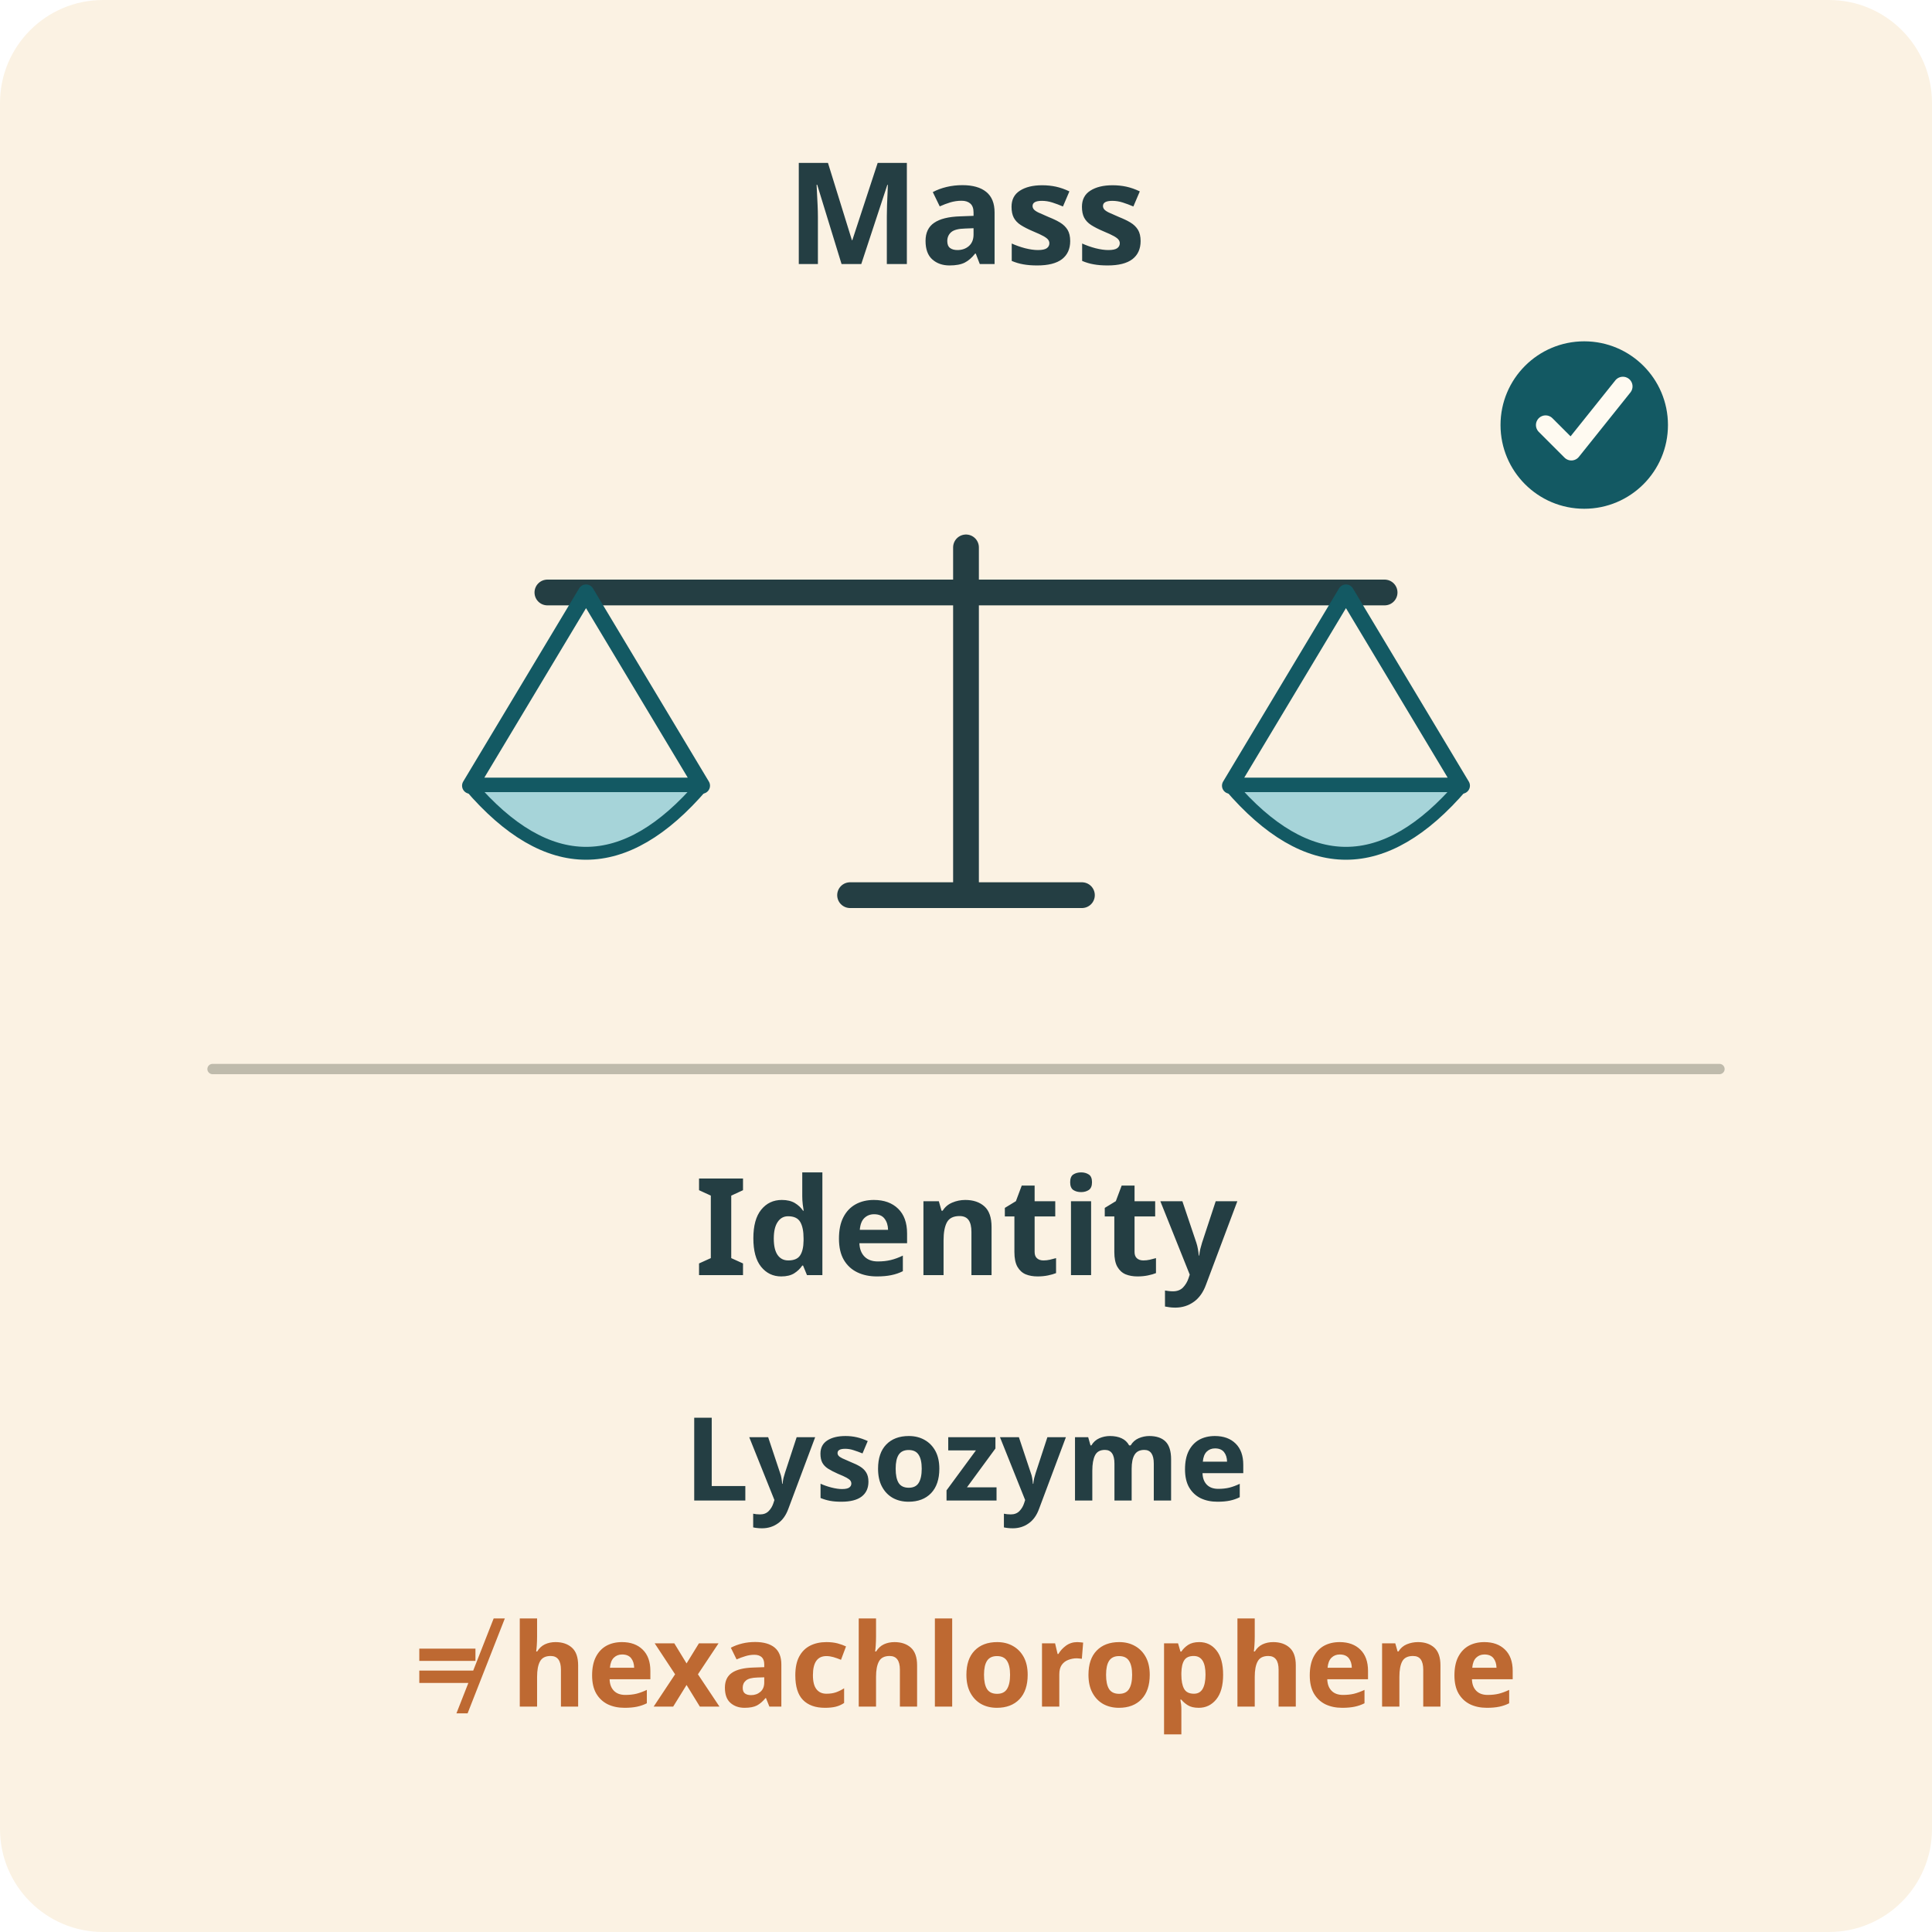
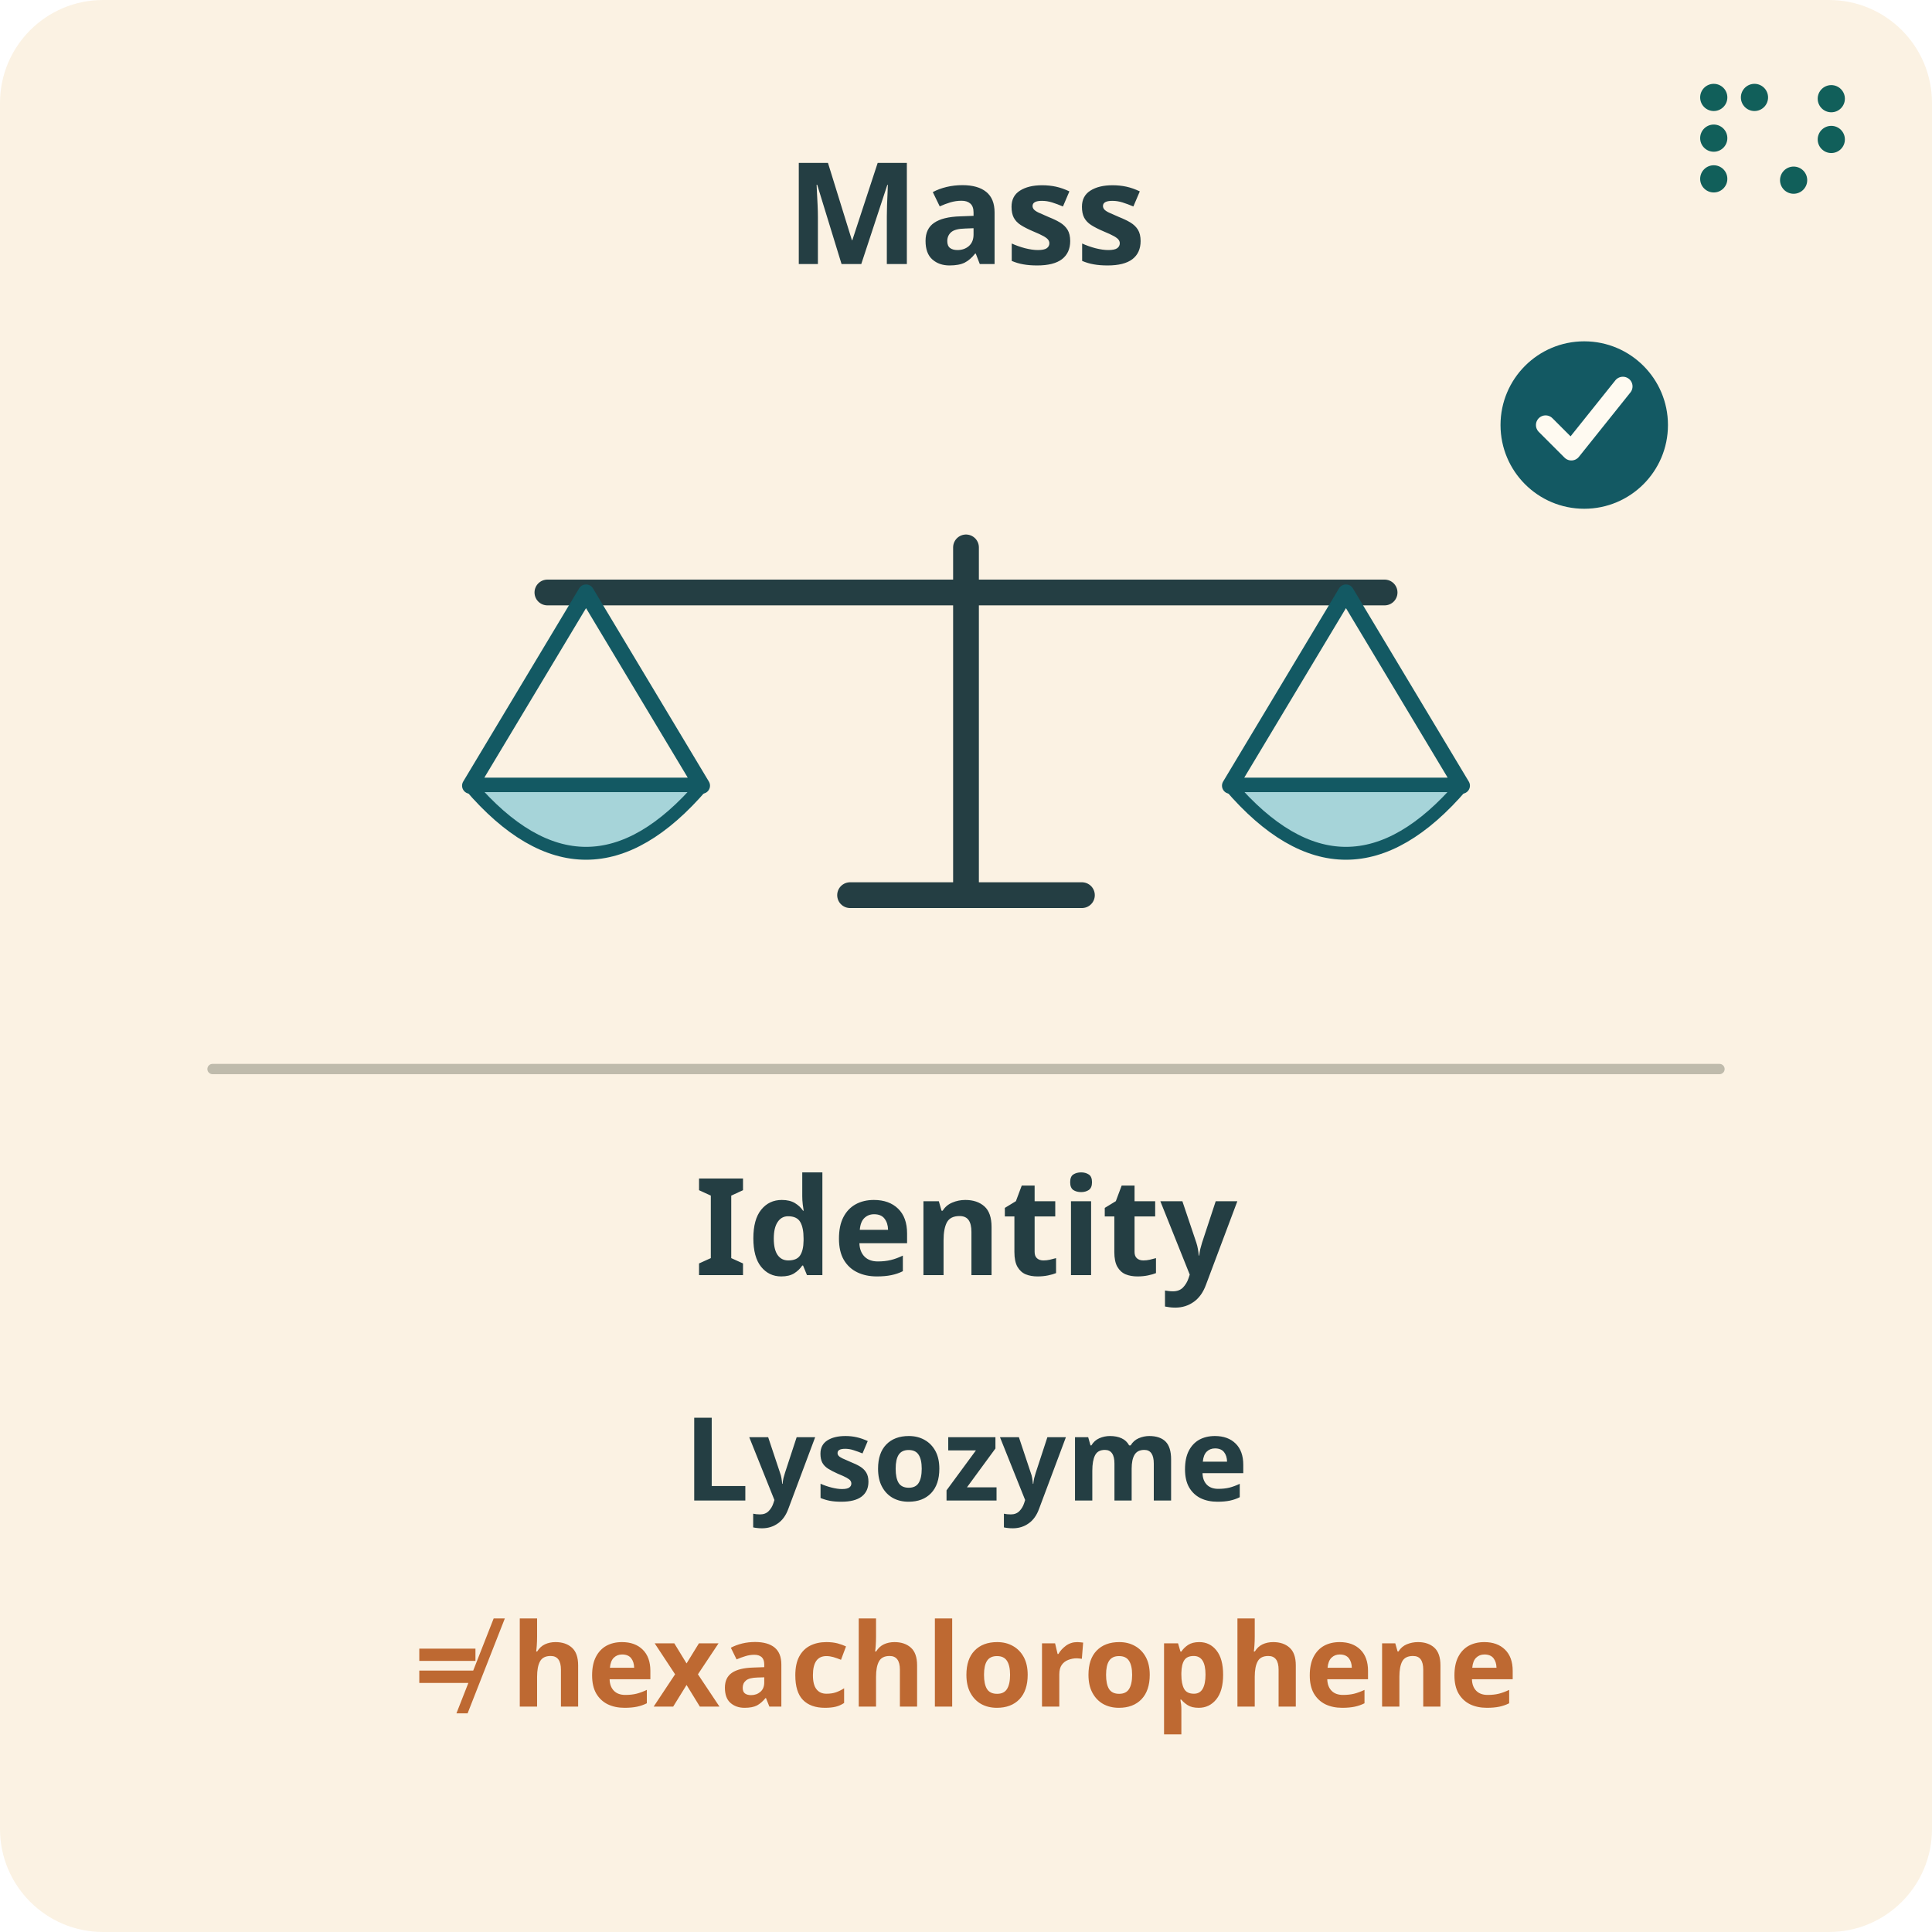
<svg xmlns="http://www.w3.org/2000/svg" width="3in" height="3in" viewBox="0 0 300 300" role="img" aria-labelledby="title desc">
  <rect width="300" height="300" rx="16" fill="#fbf2e3" />
  <g font-family="sans-serif" font-weight="600">
    <text x="150" y="41" text-anchor="middle" font-size="22" fill="#243e43">Mass</text>
    <path d="M85 92h130M150 85v54m-18 0h36" fill="none" stroke="#243e43" stroke-width="4" stroke-linejoin="round" stroke-linecap="round" />
    <path d="M91 92l-18 30h36Z" fill="none" stroke="#135963" stroke-width="2.5" stroke-linejoin="round" stroke-linecap="round" />
    <path d="M73 122q18 21 36 0Z" fill="#a6d4d9" stroke="#135963" stroke-width="2" stroke-linejoin="round" stroke-linecap="round" />
    <path d="M209 92l-18 30h36Z" fill="none" stroke="#135963" stroke-width="2.5" stroke-linejoin="round" stroke-linecap="round" />
    <path d="M191 122q18 21 36 0Z" fill="#a6d4d9" stroke="#135963" stroke-width="2" stroke-linejoin="round" stroke-linecap="round" />
    <circle cx="246" cy="66" r="13" fill="#135963" stroke="none" stroke-width="2" />
    <path d="m240 66 4 4 8-10" fill="none" stroke="#fffaf1" stroke-width="3" stroke-linejoin="round" stroke-linecap="round" />
    <path d="M33 166h234" fill="none" stroke="#bfbbac" stroke-width="1.6" stroke-linejoin="round" stroke-linecap="round" />
    <text x="150" y="198" text-anchor="middle" font-size="21" fill="#243e43">Identity</text>
    <text x="150" y="233" text-anchor="middle" font-size="18" fill="#243e43">Lysozyme</text>
    <text x="150" y="265" text-anchor="middle" font-size="18" fill="#be6932">≠ hexachlorophene</text>
  </g>
+   <g transform="translate(264 13)">
+     <svg width="22.5" height="17.1" aria-hidden="true" viewBox="0 0 48.93 37.11" fill="#115f5a">
+       <circle cx="4.59" cy="4.59" r="4.59" />
+       <circle cx="18.34" cy="4.59" r="4.59" />
+       <circle cx="4.59" cy="18.34" r="4.59" />
+       <circle cx="31.56" cy="32.53" r="4.59" />
+       <circle cx="44.28" cy="18.78" r="4.59" />
+       <circle cx="44.28" cy="5.02" r="4.59" />
+       <circle cx="4.59" cy="32.09" r="4.59" />
+     </svg>
+   </g>
</svg>
